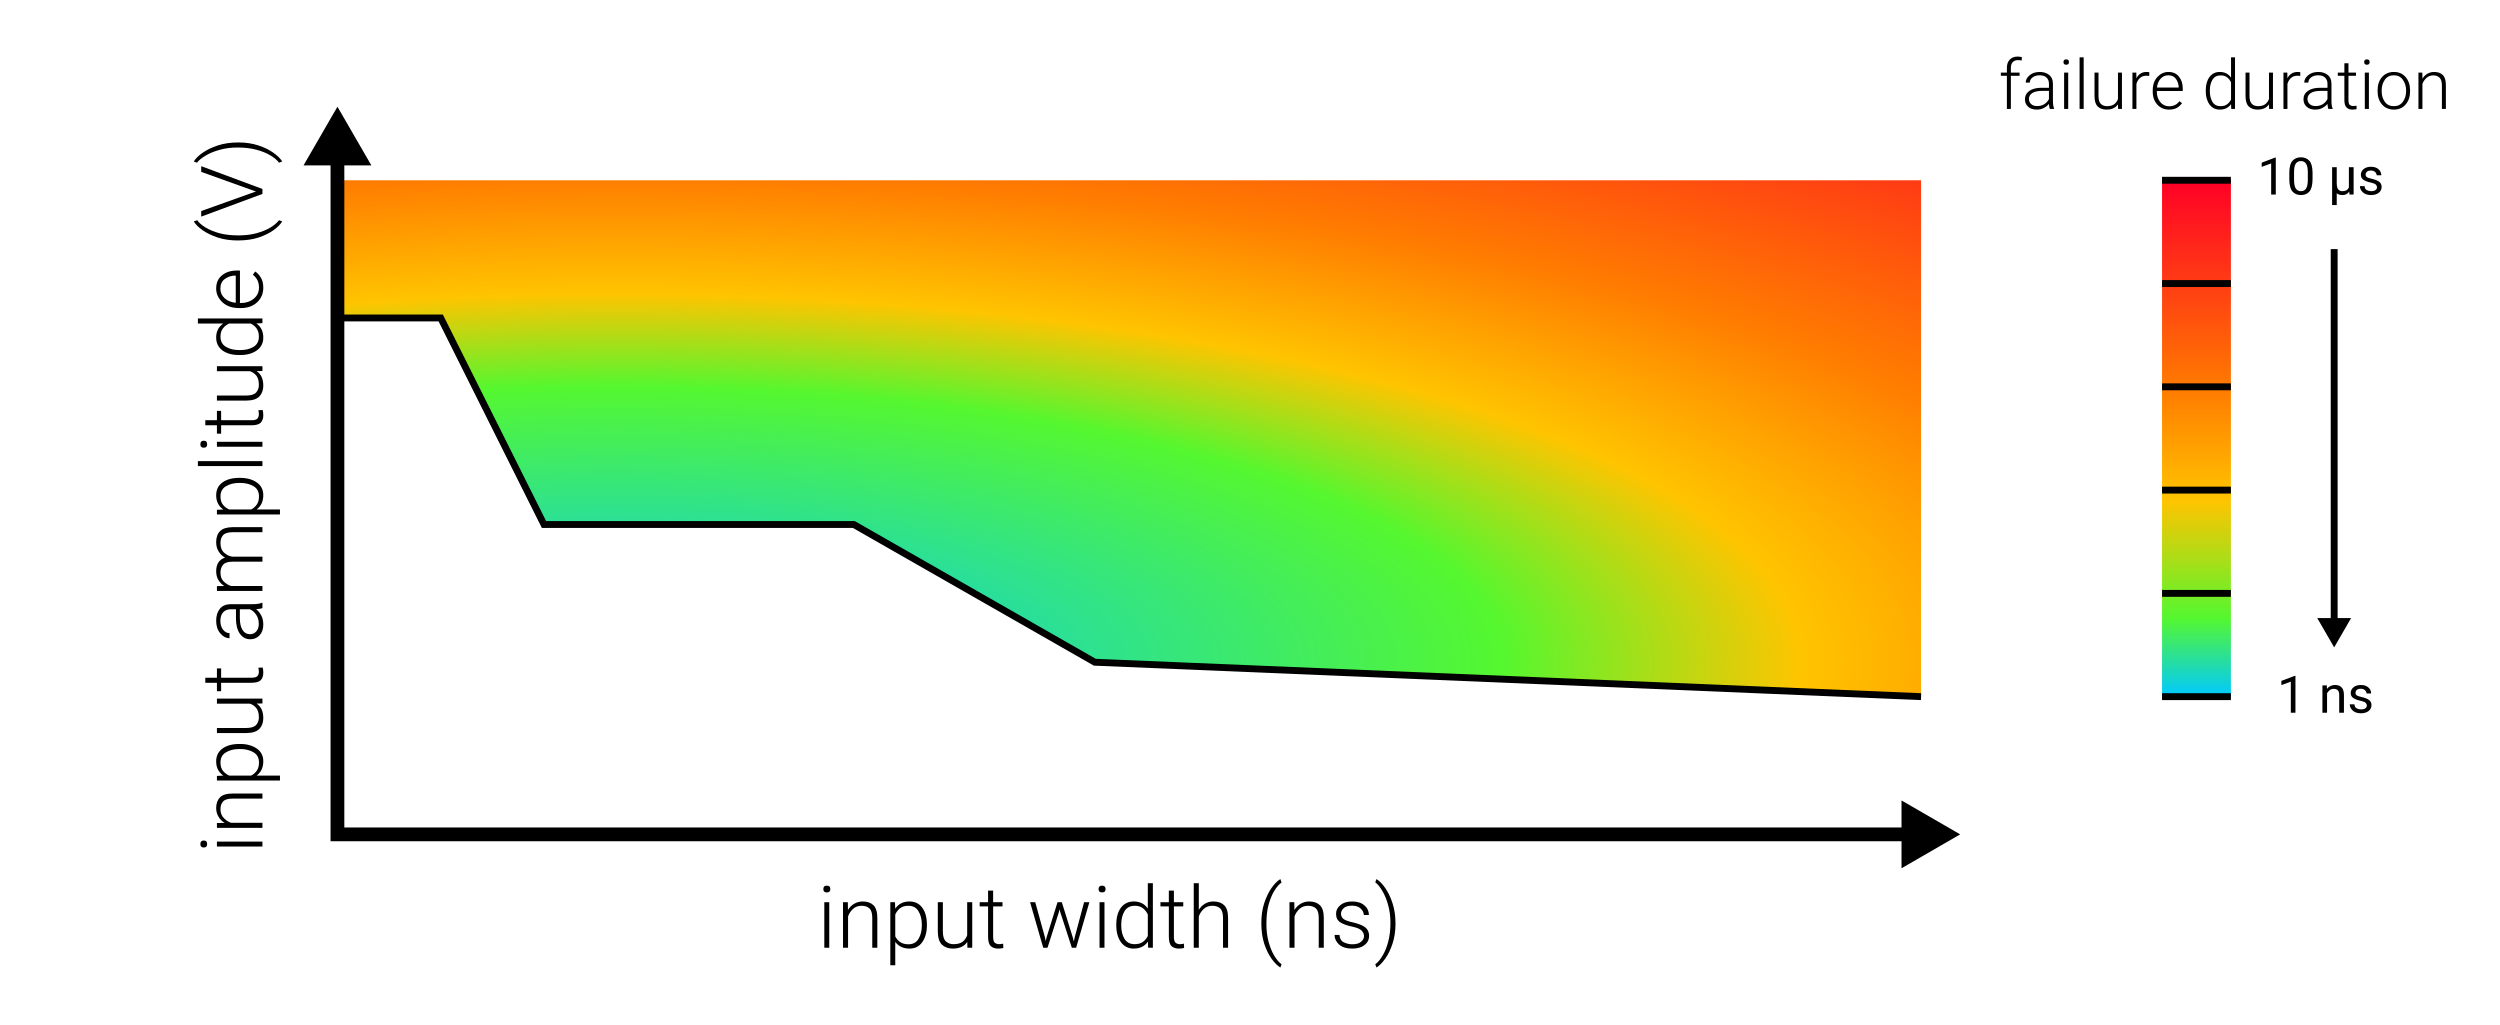
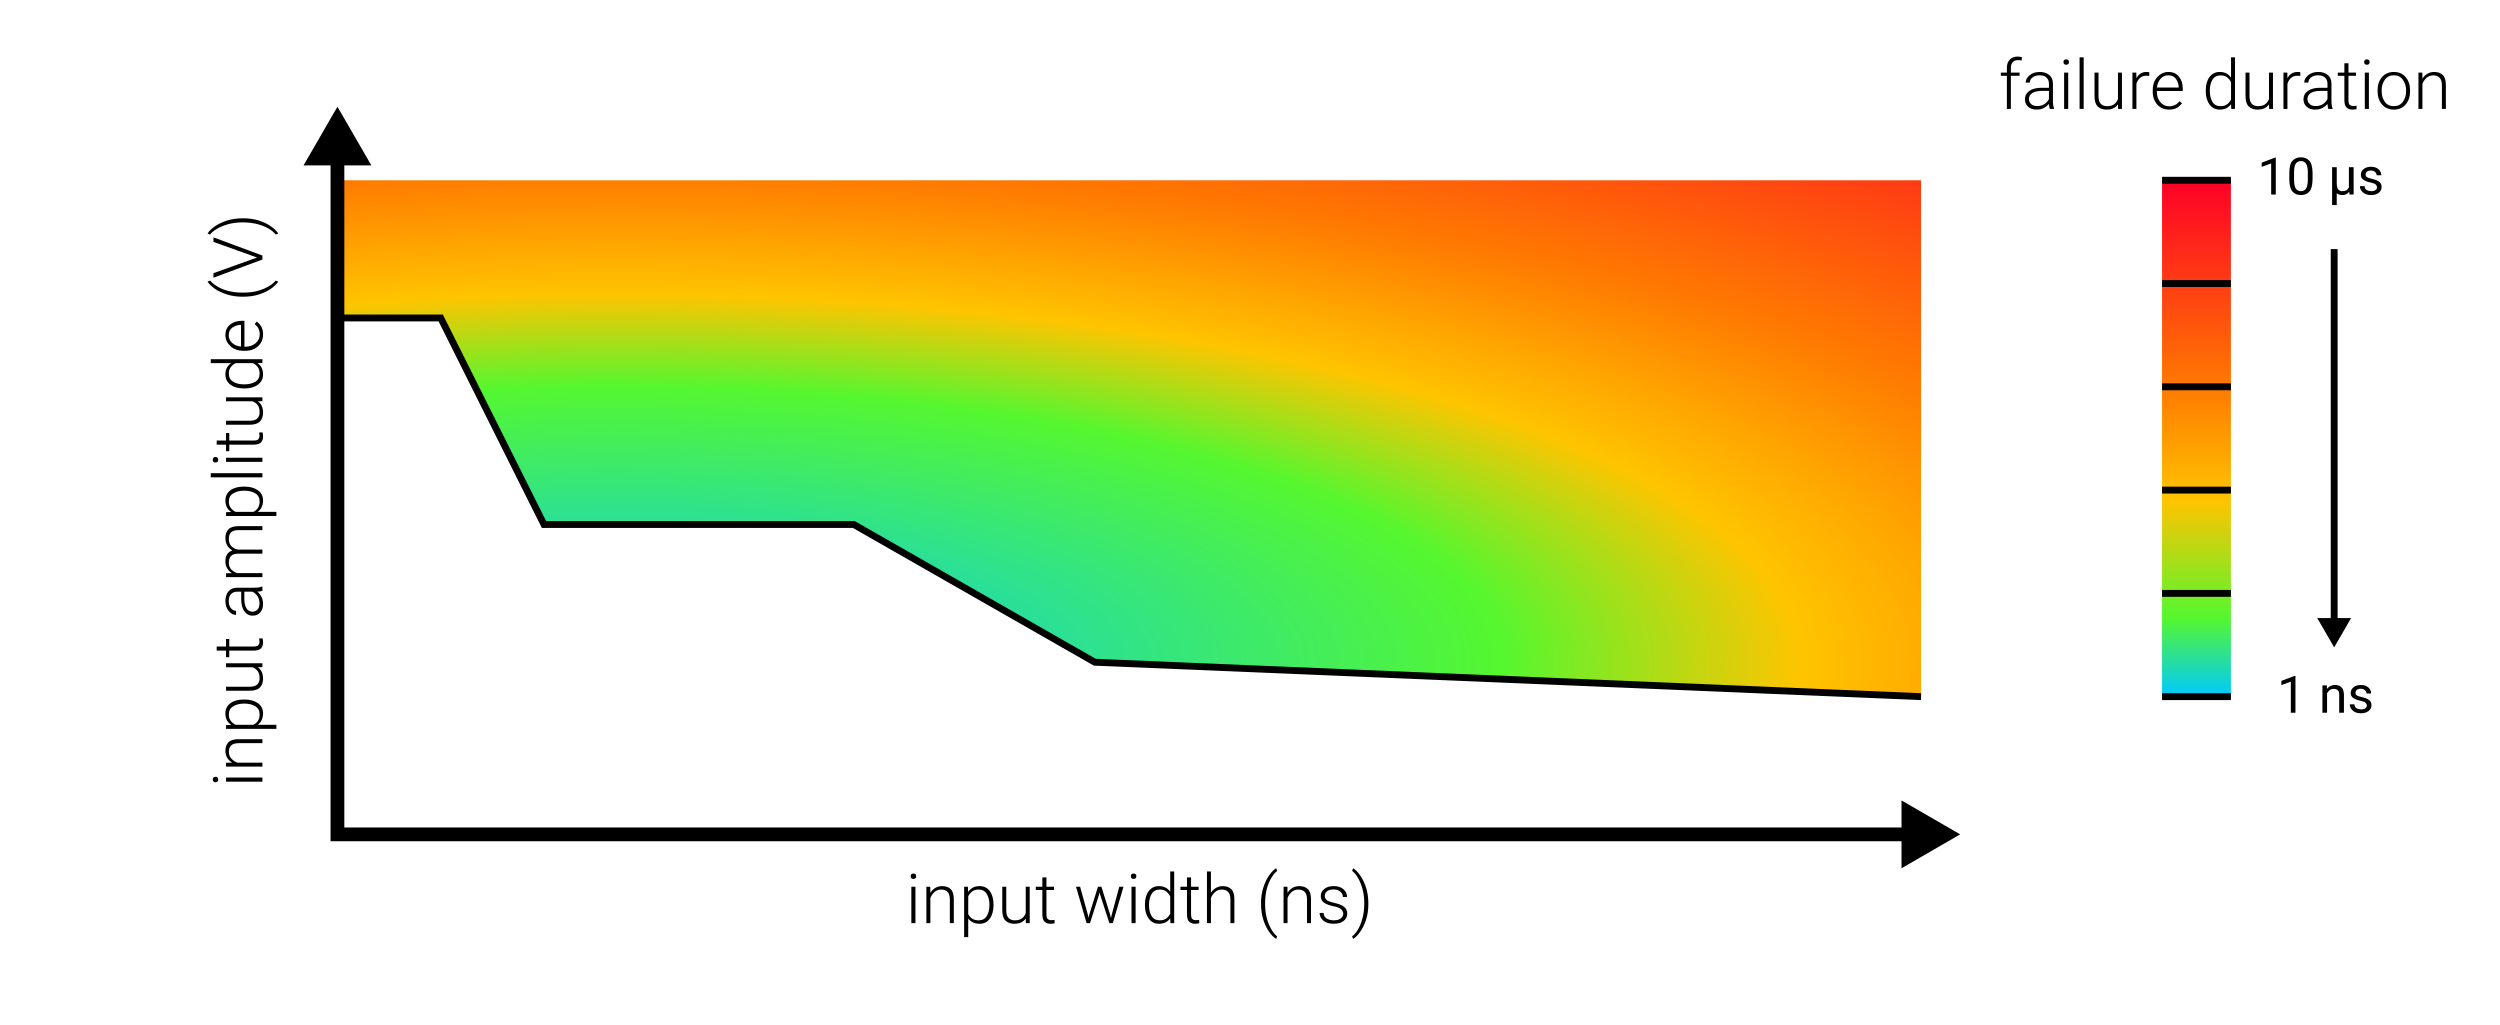
<svg xmlns="http://www.w3.org/2000/svg" xmlns:xlink="http://www.w3.org/1999/xlink" width="102.473mm" height="42.004mm" viewBox="0 0 363.093 148.832" id="svg2" version="1.1">
  <defs id="defs4">
    <linearGradient id="linearGradient4762">
      <stop id="stop4764" offset="0" style="stop-color:#00c9ff;stop-opacity:1" />
      <stop style="stop-color:#55f72f;stop-opacity:1" offset="0.364" id="stop4766" />
      <stop id="stop4768" offset="0.486" style="stop-color:#ffc400;stop-opacity:1" />
      <stop style="stop-color:#ff7d00;stop-opacity:1" offset="0.64" id="stop4770" />
      <stop id="stop4772" offset="1" style="stop-color:#ff0026;stop-opacity:1" />
    </linearGradient>
    <marker orient="auto" refY="0.0" refX="0.0" id="marker4633" style="overflow:visible">
      <path id="path4522" d="M 5.77,0.0 L -2.88,5.0 L -2.88,-5.0 L 5.77,0.0 z " style="fill-rule:evenodd;stroke:#000000;stroke-width:1pt;stroke-opacity:1;fill:#000000;fill-opacity:1" transform="scale(0.4)" />
    </marker>
    <linearGradient id="linearGradient4244">
      <stop style="stop-color:#00c9ff;stop-opacity:1" offset="0" id="stop4246" />
      <stop id="stop4324" offset="0.152" style="stop-color:#55f72f;stop-opacity:1" />
      <stop style="stop-color:#ffc400;stop-opacity:1" offset="0.379" id="stop4326" />
      <stop id="stop4328" offset="0.588" style="stop-color:#ff7d00;stop-opacity:1" />
      <stop style="stop-color:#ff0026;stop-opacity:1" offset="1" id="stop4248" />
    </linearGradient>
    <marker orient="auto" refY="0" refX="0" id="TriangleInM" style="overflow:visible">
      <path id="path4435" d="m 5.77,0 -8.65,5 0,-10 8.65,5 z" style="fill:#000000;fill-opacity:1;fill-rule:evenodd;stroke:#000000;stroke-width:1pt;stroke-opacity:1" transform="scale(-0.4,-0.4)" />
    </marker>
    <marker style="overflow:visible" id="marker4899" refX="0" refY="0" orient="auto">
      <path transform="matrix(0.3,0,0,0.3,-0.69,0)" d="M 8.719,4.034 -2.207,0.016 8.719,-4.002 c -1.745,2.372 -1.735,5.617 -6e-7,8.035 z" style="fill:#000000;fill-opacity:1;fill-rule:evenodd;stroke:#000000;stroke-width:0.625;stroke-linejoin:round;stroke-opacity:1" id="path4901" />
    </marker>
    <marker orient="auto" refY="0" refX="0" id="TriangleOutM" style="overflow:visible">
      <path id="path4444" d="m 5.77,0 -8.65,5 0,-10 8.65,5 z" style="fill:#000000;fill-opacity:1;fill-rule:evenodd;stroke:#000000;stroke-width:1pt;stroke-opacity:1" transform="scale(0.4,0.4)" />
    </marker>
    <marker orient="auto" refY="0" refX="0" id="TriangleOutS" style="overflow:visible">
      <path id="path4447" d="m 5.77,0 -8.65,5 0,-10 8.65,5 z" style="fill:#000000;fill-opacity:1;fill-rule:evenodd;stroke:#000000;stroke-width:1pt;stroke-opacity:1" transform="scale(0.2,0.2)" />
    </marker>
    <marker orient="auto" refY="0" refX="0" id="Arrow2Mend" style="overflow:visible">
      <path id="path4326" style="fill:#000000;fill-opacity:1;fill-rule:evenodd;stroke:#000000;stroke-width:0.625;stroke-linejoin:round;stroke-opacity:1" d="M 8.719,4.034 -2.207,0.016 8.719,-4.002 c -1.745,2.372 -1.735,5.617 -6e-7,8.035 z" transform="scale(-0.6,-0.6)" />
    </marker>
    <marker orient="auto" refY="0" refX="0" id="Arrow1Mend" style="overflow:visible">
      <path id="path4308" d="M 0,0 5,-5 -12.5,0 5,5 0,0 Z" style="fill:#000000;fill-opacity:1;fill-rule:evenodd;stroke:#000000;stroke-width:1pt;stroke-opacity:1" transform="matrix(-0.4,0,0,-0.4,-4,0)" />
    </marker>
    <marker orient="auto" refY="0" refX="0" id="DotS" style="overflow:visible">
      <path id="path4293" d="m -2.5,-1 c 0,2.76 -2.24,5 -5,5 -2.76,0 -5,-2.24 -5,-5 0,-2.76 2.24,-5 5,-5 2.76,0 5,2.24 5,5 z" style="fill:#000000;fill-opacity:1;fill-rule:evenodd;stroke:#000000;stroke-width:1pt;stroke-opacity:1" transform="matrix(0.2,0,0,0.2,1.48,0.2)" />
    </marker>
    <marker style="overflow:visible" id="marker4688" refX="0" refY="0" orient="auto">
      <path transform="matrix(0.4,0,0,0.4,2.96,0.4)" style="fill:#000000;fill-opacity:1;fill-rule:evenodd;stroke:#000000;stroke-width:1pt;stroke-opacity:1" d="m -2.5,-1 c 0,2.76 -2.24,5 -5,5 -2.76,0 -5,-2.24 -5,-5 0,-2.76 2.24,-5 5,-5 2.76,0 5,2.24 5,5 z" id="path4690" />
    </marker>
    <marker orient="auto" refY="0" refX="0" id="DotL" style="overflow:visible">
      <path id="path4287" d="m -2.5,-1 c 0,2.76 -2.24,5 -5,5 -2.76,0 -5,-2.24 -5,-5 0,-2.76 2.24,-5 5,-5 2.76,0 5,2.24 5,5 z" style="fill:#000000;fill-opacity:1;fill-rule:evenodd;stroke:#000000;stroke-width:1pt;stroke-opacity:1" transform="matrix(0.8,0,0,0.8,5.92,0.8)" />
    </marker>
    <marker orient="auto" refY="0" refX="0" id="marker8028" style="overflow:visible">
      <path id="path8030" d="M 0,0 5,-5 -12.5,0 5,5 0,0 Z" style="fill:#000000;fill-opacity:1;fill-rule:evenodd;stroke:#000000;stroke-width:1pt;stroke-opacity:1" transform="matrix(-0.4,0,0,-0.4,-4,0)" />
    </marker>
    <marker orient="auto" refY="0" refX="0" id="marker7212" style="overflow:visible">
      <path id="path7214" d="M 0,0 5,-5 -12.5,0 5,5 0,0 Z" style="fill:#000000;fill-opacity:1;fill-rule:evenodd;stroke:#000000;stroke-width:1pt;stroke-opacity:1" transform="matrix(-0.4,0,0,-0.4,-4,0)" />
    </marker>
    <marker orient="auto" refY="0" refX="0" id="Arrow2Send" style="overflow:visible">
      <path id="path5866" style="fill:#000000;fill-opacity:1;fill-rule:evenodd;stroke:#000000;stroke-width:0.625;stroke-linejoin:round;stroke-opacity:1" d="M 8.719,4.034 -2.207,0.016 8.719,-4.002 c -1.745,2.372 -1.735,5.617 -6e-7,8.035 z" transform="matrix(-0.3,0,0,-0.3,0.69,0)" />
    </marker>
    <linearGradient xlink:href="#linearGradient4244" id="linearGradient4323" gradientUnits="userSpaceOnUse" x1="691.238" y1="212.507" x2="691.238" y2="137.507" gradientTransform="translate(45,0)" />
    <radialGradient xlink:href="#linearGradient4762" id="radialGradient4277" cx="595.833" cy="133.189" fx="595.833" fy="133.189" r="115" gradientTransform="matrix(3.086956,-1.9387871e-8,0,0.9565219,-1333.072,80.10907)" gradientUnits="userSpaceOnUse" />
  </defs>
  <g id="layer1" transform="translate(-417.2288,-111.3273)">
    <path style="fill:url(#radialGradient4277);fill-opacity:1;fill-rule:evenodd;stroke:none;stroke-width:1px;stroke-linecap:butt;stroke-linejoin:miter;stroke-opacity:1" d="m 696.238,137.507 0,75 -120,-5 -35,-20 -45,0 -15,-30 -15,0 0,-20" id="path5473" />
    <path style="fill:none;fill-opacity:1;fill-rule:evenodd;stroke:#000000;stroke-width:1px;stroke-linecap:butt;stroke-linejoin:miter;stroke-opacity:1" d="m 466.238,157.507 15,0 15,30 45,0 35,20 120,5" id="path5461" />
    <path id="path6512" d="m 466.238,132.507 0,100 230,0" style="fill:none;fill-rule:evenodd;stroke:#000000;stroke-width:2;stroke-linecap:butt;stroke-linejoin:miter;stroke-miterlimit:4;stroke-dasharray:none;stroke-opacity:1;marker-start:url(#TriangleInM);marker-end:url(#TriangleOutM)" />
    <path id="path4321" d="m 741.238,137.507 0,75 -10,0 5e-5,-75" style="fill:url(#linearGradient4323);fill-opacity:1;fill-rule:evenodd;stroke:none;stroke-width:1px;stroke-linecap:butt;stroke-linejoin:miter;stroke-opacity:1" />
    <text xml:space="preserve" style="font-style:normal;font-variant:normal;font-weight:300;font-stretch:normal;font-size:10px;line-height:125%;font-family:Roboto;-inkscape-font-specification:'Roboto Light';letter-spacing:0px;word-spacing:0px;fill:#000000;fill-opacity:1;stroke:none;stroke-width:1px;stroke-linecap:butt;stroke-linejoin:miter;stroke-opacity:1;" x="707.516" y="127.151" id="text4325">
      <tspan x="707.516" y="127.151" style="font-style:normal;font-variant:normal;font-weight:300;font-stretch:normal;font-size:10px;font-family:Roboto;-inkscape-font-specification:'Roboto Light';" id="tspan4351">failure duration</tspan>
    </text>
    <path style="fill:none;fill-rule:evenodd;stroke:#000000;stroke-width:1px;stroke-linecap:butt;stroke-linejoin:miter;stroke-opacity:1" d="m 731.238,212.507 10,0" id="path4329" />
    <path id="path4331" d="m 731.238,197.507 10,0" style="fill:none;fill-rule:evenodd;stroke:#000000;stroke-width:1px;stroke-linecap:butt;stroke-linejoin:miter;stroke-opacity:1" />
    <path style="fill:none;fill-rule:evenodd;stroke:#000000;stroke-width:1px;stroke-linecap:butt;stroke-linejoin:miter;stroke-opacity:1" d="m 731.238,182.507 10,0" id="path4333" />
    <path id="path4335" d="m 731.238,167.507 10,0" style="fill:none;fill-rule:evenodd;stroke:#000000;stroke-width:1px;stroke-linecap:butt;stroke-linejoin:miter;stroke-opacity:1" />
    <path style="fill:none;fill-rule:evenodd;stroke:#000000;stroke-width:1px;stroke-linecap:butt;stroke-linejoin:miter;stroke-opacity:1" d="m 731.238,152.507 10,0" id="path4337" />
    <path id="path4339" d="m 731.238,137.507 10,0" style="fill:none;fill-rule:evenodd;stroke:#000000;stroke-width:1px;stroke-linecap:butt;stroke-linejoin:miter;stroke-opacity:1" />
    <text id="text4345" y="214.846" x="747.942" style="font-style:normal;font-variant:normal;font-weight:normal;font-stretch:normal;font-size:7.5px;line-height:125%;font-family:Roboto;-inkscape-font-specification:Roboto;letter-spacing:0px;word-spacing:0px;fill:#000000;fill-opacity:1;stroke:none;stroke-width:1px;stroke-linecap:butt;stroke-linejoin:miter;stroke-opacity:1" xml:space="preserve">
      <tspan style="font-style:normal;font-variant:normal;font-weight:normal;font-stretch:normal;font-size:7.5px;font-family:Roboto;-inkscape-font-specification:Roboto" y="214.846" x="747.942" id="tspan4347">1 ns</tspan>
    </text>
    <text xml:space="preserve" style="font-style:normal;font-variant:normal;font-weight:normal;font-stretch:normal;font-size:7.5px;line-height:125%;font-family:Roboto;-inkscape-font-specification:Roboto;letter-spacing:0px;word-spacing:0px;fill:#000000;fill-opacity:1;stroke:none;stroke-width:1px;stroke-linecap:butt;stroke-linejoin:miter;stroke-opacity:1" x="745.085" y="139.579" id="text4409">
      <tspan id="tspan4411" x="745.085" y="139.579" style="font-style:normal;font-variant:normal;font-weight:normal;font-stretch:normal;font-size:7.5px;font-family:Roboto;-inkscape-font-specification:Roboto">10 µs</tspan>
    </text>
-     <text id="text8794-5" y="455.341" x="-235.323" style="font-style:normal;font-variant:normal;font-weight:300;font-stretch:normal;font-size:12.5px;line-height:125%;font-family:Roboto;-inkscape-font-specification:'Roboto Light';letter-spacing:0px;word-spacing:0px;fill:#000000;fill-opacity:1;stroke:none;stroke-width:1px;stroke-linecap:butt;stroke-linejoin:miter;stroke-opacity:1" xml:space="preserve" transform="matrix(0,-1,1,0,0,0)">
-       <tspan style="font-style:normal;font-variant:normal;font-weight:300;font-stretch:normal;font-size:12.5px;font-family:Roboto;-inkscape-font-specification:'Roboto Light'" y="455.341" x="-235.323" id="tspan5497-4">input amplitude (V)</tspan>
+     <text id="text8794-5" y="455.341" x="-225.68" style="font-style:normal;font-variant:normal;font-weight:300;font-stretch:normal;font-size:10px;line-height:125%;font-family:Roboto;-inkscape-font-specification:'Roboto Light';letter-spacing:0px;word-spacing:0px;fill:#000000;fill-opacity:1;stroke:none;stroke-width:1px;stroke-linecap:butt;stroke-linejoin:miter;stroke-opacity:1" xml:space="preserve" transform="matrix(0,-1,1,0,0,0)">
+       <tspan style="font-style:normal;font-variant:normal;font-weight:300;font-stretch:normal;font-size:10px;font-family:Roboto;-inkscape-font-specification:'Roboto Light'" y="455.341" x="-225.68" id="tspan5497-4">input amplitude (V)</tspan>
    </text>
-     <text xml:space="preserve" style="font-style:normal;font-variant:normal;font-weight:300;font-stretch:normal;font-size:12.5px;line-height:125%;font-family:Roboto;-inkscape-font-specification:'Roboto Light';letter-spacing:0px;word-spacing:0px;fill:#000000;fill-opacity:1;stroke:none;stroke-width:1px;stroke-linecap:butt;stroke-linejoin:miter;stroke-opacity:1" x="535.904" y="248.972" id="text5457-4">
-       <tspan id="tspan5459-5" x="535.904" y="248.972" style="font-style:normal;font-variant:normal;font-weight:300;font-stretch:normal;font-size:12.5px;font-family:Roboto;-inkscape-font-specification:'Roboto Light'">input width (ns)</tspan>
+     <text xml:space="preserve" style="font-style:normal;font-variant:normal;font-weight:300;font-stretch:normal;font-size:10px;line-height:125%;font-family:Roboto;-inkscape-font-specification:'Roboto Light';letter-spacing:0px;word-spacing:0px;fill:#000000;fill-opacity:1;stroke:none;stroke-width:1px;stroke-linecap:butt;stroke-linejoin:miter;stroke-opacity:1" x="548.761" y="245.4" id="text5457-4">
+       <tspan id="tspan5459-5" x="548.761" y="245.4" style="font-style:normal;font-variant:normal;font-weight:300;font-stretch:normal;font-size:10px;font-family:Roboto;-inkscape-font-specification:'Roboto Light'">input width (ns)</tspan>
    </text>
    <path style="fill:none;fill-rule:evenodd;stroke:#000000;stroke-width:1;stroke-linecap:butt;stroke-linejoin:miter;stroke-miterlimit:4;stroke-dasharray:none;stroke-opacity:1;marker-end:url(#marker4633)" d="m 756.238,147.507 0,55" id="path4371" />
  </g>
</svg>
